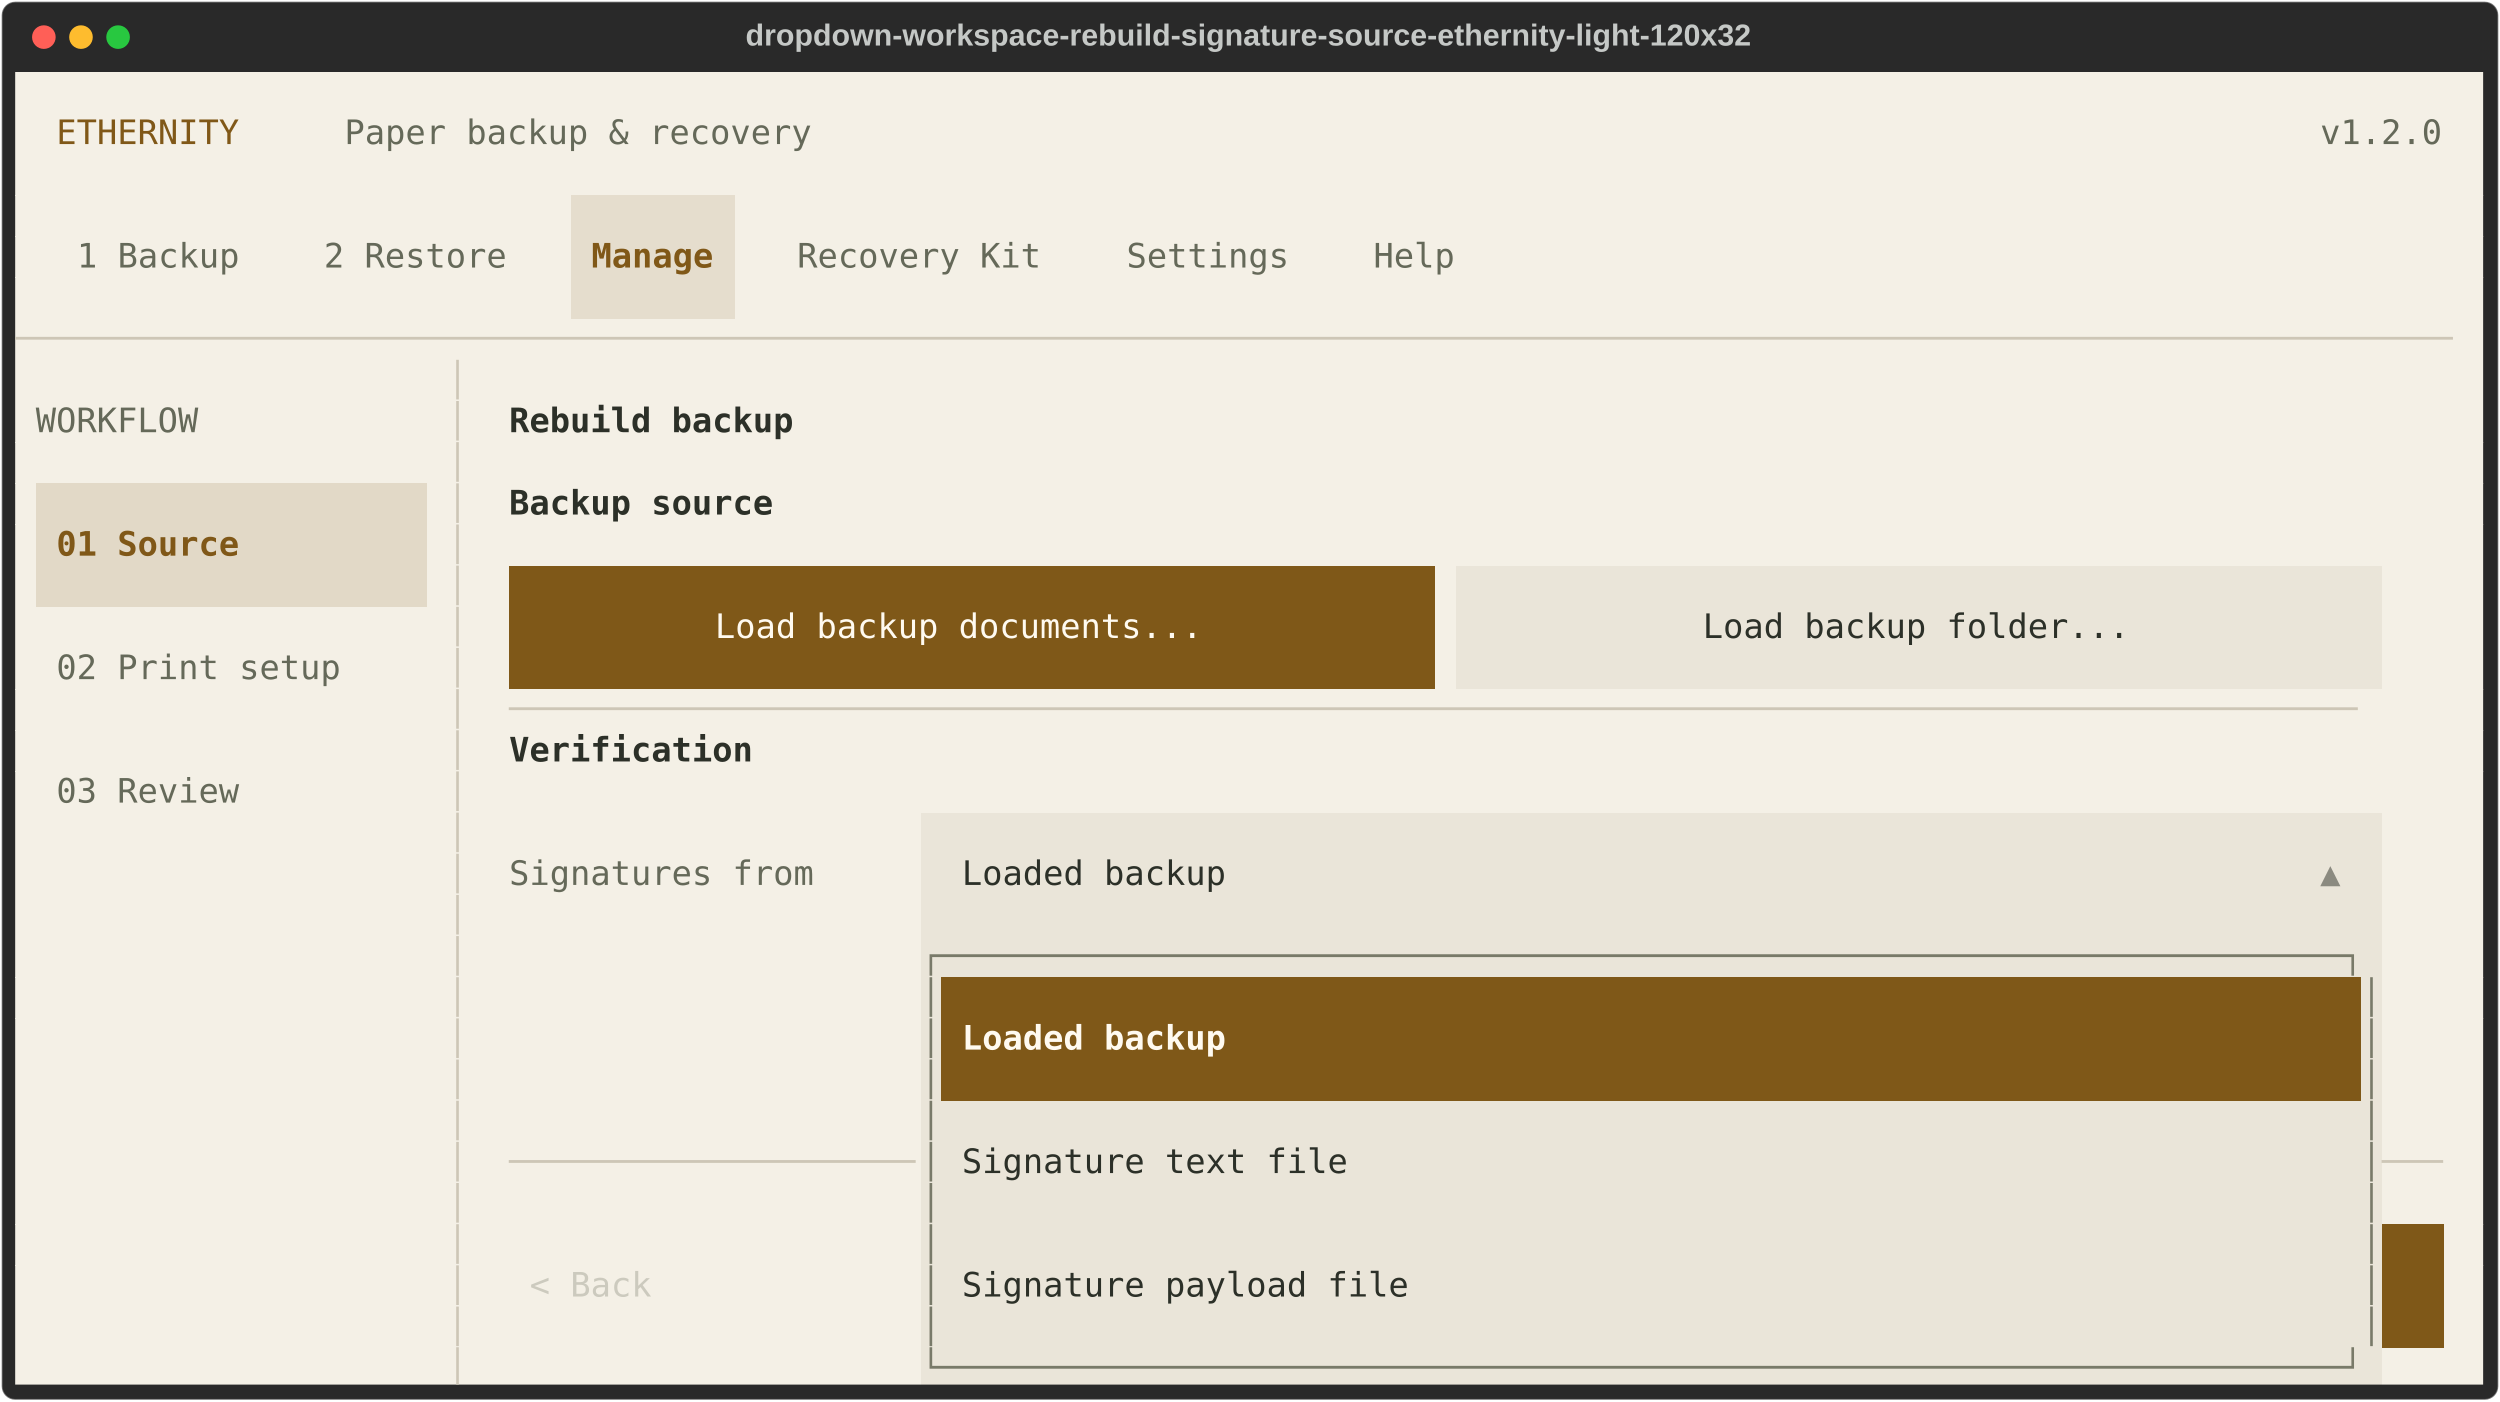
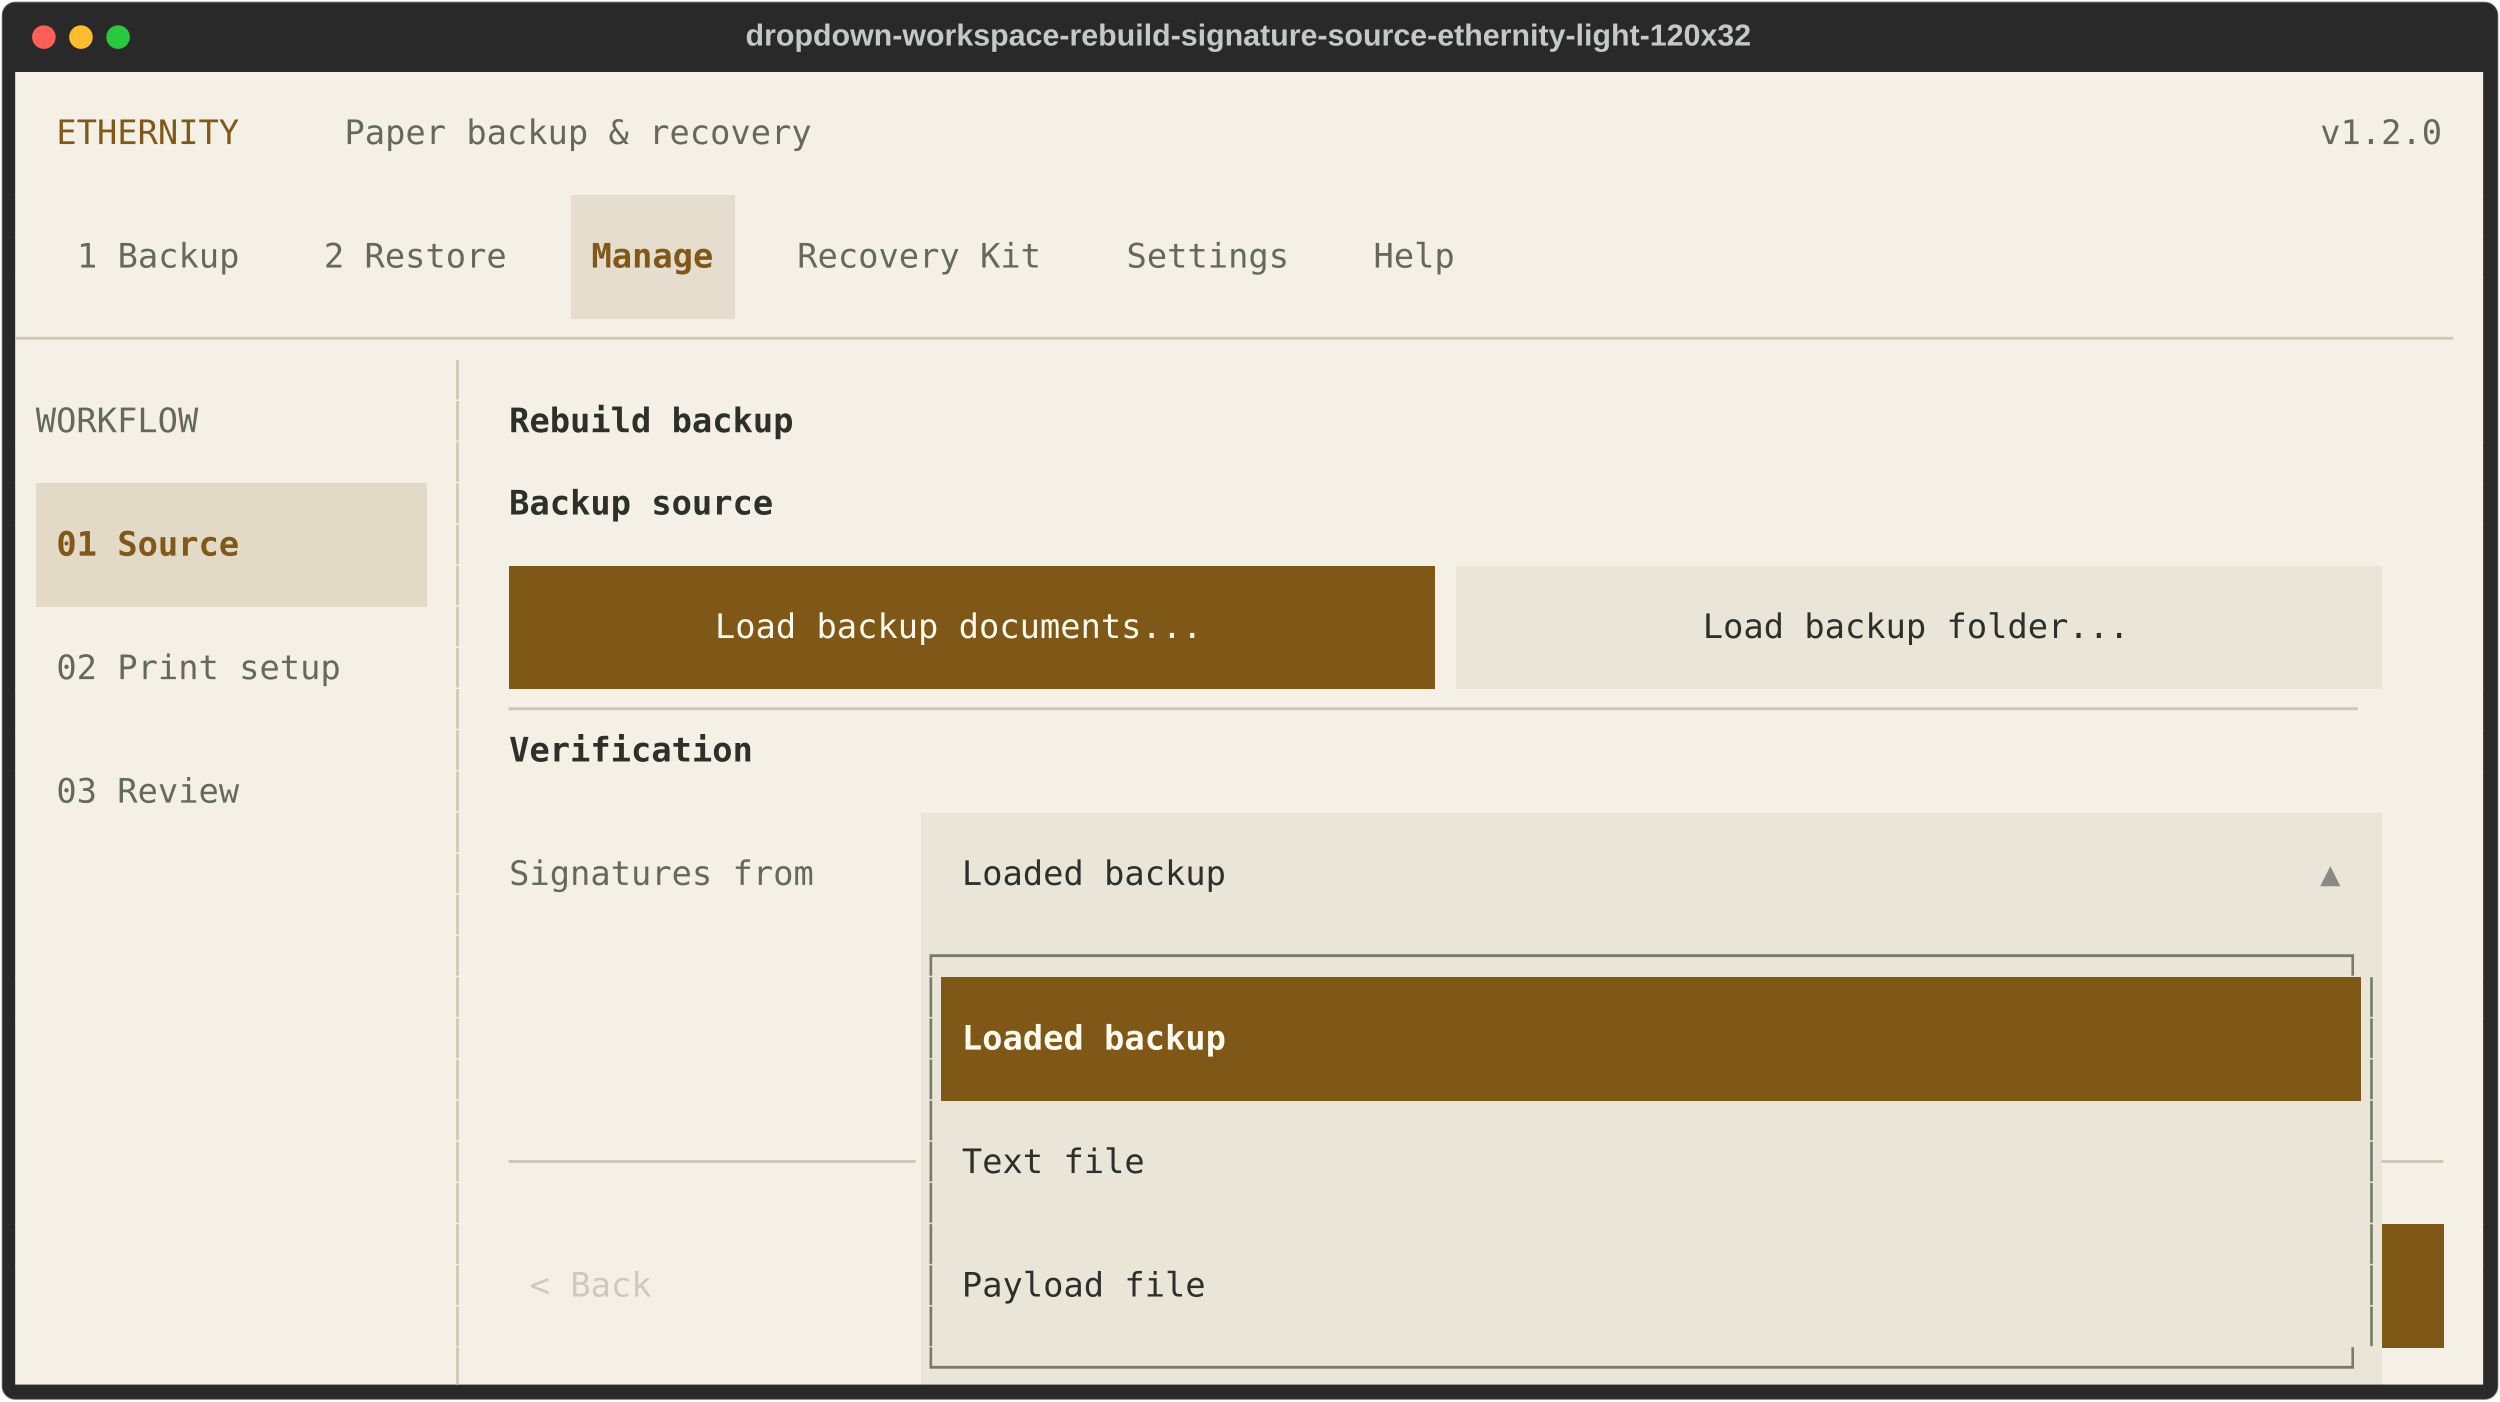
<svg xmlns="http://www.w3.org/2000/svg" class="rich-terminal" viewBox="0 0 1482 830.8">
  <style>

    @font-face {
        font-family: "Fira Code";
        src: local("FiraCode-Regular"),
                url("https://cdnjs.cloudflare.com/ajax/libs/firacode/6.2.0/woff2/FiraCode-Regular.woff2") format("woff2"),
                url("https://cdnjs.cloudflare.com/ajax/libs/firacode/6.2.0/woff/FiraCode-Regular.woff") format("woff");
        font-style: normal;
        font-weight: 400;
    }
    @font-face {
        font-family: "Fira Code";
        src: local("FiraCode-Bold"),
                url("https://cdnjs.cloudflare.com/ajax/libs/firacode/6.2.0/woff2/FiraCode-Bold.woff2") format("woff2"),
                url("https://cdnjs.cloudflare.com/ajax/libs/firacode/6.2.0/woff/FiraCode-Bold.woff") format("woff");
        font-style: bold;
        font-weight: 700;
    }

    .terminal-matrix {
        font-family: Fira Code, monospace;
        font-size: 20px;
        line-height: 24.4px;
        font-variant-east-asian: full-width;
    }

    .terminal-title {
        font-size: 18px;
        font-weight: bold;
        font-family: arial;
    }

    .terminal-r1 { fill: #c5c8c6 }
.terminal-r2 { fill: #805818 }
.terminal-r3 { fill: #656959 }
.terminal-r4 { fill: #805818;font-weight: bold }
.terminal-r5 { fill: #cdc6b6 }
.terminal-r6 { fill: #2c3028;font-weight: bold }
.terminal-r7 { fill: #fffaf0 }
.terminal-r8 { fill: #2c3028 }
.terminal-r9 { fill: #8b8a80 }
.terminal-r10 { fill: #797a69 }
.terminal-r11 { fill: #fffaf0;font-weight: bold }
.terminal-r12 { fill: #cccabe }
    </style>
  <defs>
    <clipPath id="terminal-clip-terminal">
      <rect x="0" y="0" width="1463.0" height="779.8" />
    </clipPath>
    <clipPath id="terminal-line-0">
      <rect x="0" y="1.5" width="1464" height="24.65" />
    </clipPath>
    <clipPath id="terminal-line-1">
      <rect x="0" y="25.9" width="1464" height="24.65" />
    </clipPath>
    <clipPath id="terminal-line-2">
      <rect x="0" y="50.3" width="1464" height="24.65" />
    </clipPath>
    <clipPath id="terminal-line-3">
      <rect x="0" y="74.7" width="1464" height="24.65" />
    </clipPath>
    <clipPath id="terminal-line-4">
      <rect x="0" y="99.1" width="1464" height="24.65" />
    </clipPath>
    <clipPath id="terminal-line-5">
      <rect x="0" y="123.5" width="1464" height="24.65" />
    </clipPath>
    <clipPath id="terminal-line-6">
      <rect x="0" y="147.9" width="1464" height="24.65" />
    </clipPath>
    <clipPath id="terminal-line-7">
      <rect x="0" y="172.3" width="1464" height="24.65" />
    </clipPath>
    <clipPath id="terminal-line-8">
      <rect x="0" y="196.7" width="1464" height="24.65" />
    </clipPath>
    <clipPath id="terminal-line-9">
      <rect x="0" y="221.1" width="1464" height="24.65" />
    </clipPath>
    <clipPath id="terminal-line-10">
      <rect x="0" y="245.5" width="1464" height="24.65" />
    </clipPath>
    <clipPath id="terminal-line-11">
      <rect x="0" y="269.9" width="1464" height="24.65" />
    </clipPath>
    <clipPath id="terminal-line-12">
      <rect x="0" y="294.3" width="1464" height="24.65" />
    </clipPath>
    <clipPath id="terminal-line-13">
      <rect x="0" y="318.7" width="1464" height="24.65" />
    </clipPath>
    <clipPath id="terminal-line-14">
      <rect x="0" y="343.1" width="1464" height="24.65" />
    </clipPath>
    <clipPath id="terminal-line-15">
      <rect x="0" y="367.5" width="1464" height="24.65" />
    </clipPath>
    <clipPath id="terminal-line-16">
      <rect x="0" y="391.9" width="1464" height="24.65" />
    </clipPath>
    <clipPath id="terminal-line-17">
      <rect x="0" y="416.3" width="1464" height="24.65" />
    </clipPath>
    <clipPath id="terminal-line-18">
      <rect x="0" y="440.7" width="1464" height="24.65" />
    </clipPath>
    <clipPath id="terminal-line-19">
      <rect x="0" y="465.1" width="1464" height="24.65" />
    </clipPath>
    <clipPath id="terminal-line-20">
      <rect x="0" y="489.5" width="1464" height="24.65" />
    </clipPath>
    <clipPath id="terminal-line-21">
      <rect x="0" y="513.9" width="1464" height="24.65" />
    </clipPath>
    <clipPath id="terminal-line-22">
      <rect x="0" y="538.3" width="1464" height="24.65" />
    </clipPath>
    <clipPath id="terminal-line-23">
      <rect x="0" y="562.7" width="1464" height="24.65" />
    </clipPath>
    <clipPath id="terminal-line-24">
      <rect x="0" y="587.1" width="1464" height="24.65" />
    </clipPath>
    <clipPath id="terminal-line-25">
      <rect x="0" y="611.5" width="1464" height="24.65" />
    </clipPath>
    <clipPath id="terminal-line-26">
      <rect x="0" y="635.9" width="1464" height="24.65" />
    </clipPath>
    <clipPath id="terminal-line-27">
      <rect x="0" y="660.3" width="1464" height="24.65" />
    </clipPath>
    <clipPath id="terminal-line-28">
      <rect x="0" y="684.7" width="1464" height="24.65" />
    </clipPath>
    <clipPath id="terminal-line-29">
      <rect x="0" y="709.1" width="1464" height="24.65" />
    </clipPath>
    <clipPath id="terminal-line-30">
      <rect x="0" y="733.5" width="1464" height="24.65" />
    </clipPath>
  </defs>
  <rect fill="#292929" stroke="rgba(255,255,255,0.35)" stroke-width="1" x="1" y="1" width="1480" height="828.8" rx="8" />
  <text class="terminal-title" fill="#c5c8c6" text-anchor="middle" x="740" y="27">dropdown-workspace-rebuild-signature-source-ethernity-light-120x32</text>
  <g transform="translate(26,22)">
    <circle cx="0" cy="0" r="7" fill="#ff5f57" />
    <circle cx="22" cy="0" r="7" fill="#febc2e" />
    <circle cx="44" cy="0" r="7" fill="#28c840" />
  </g>
  <g transform="translate(9, 41)" clip-path="url(#terminal-clip-terminal)">
    <rect fill="#f4f0e6" x="0" y="1.5" width="1464" height="24.65" shape-rendering="crispEdges" />
    <rect fill="#f4f0e6" x="0" y="25.9" width="24.4" height="24.65" shape-rendering="crispEdges" />
    <rect fill="#f4f0e6" x="24.4" y="25.9" width="109.8" height="24.65" shape-rendering="crispEdges" />
    <rect fill="#f4f0e6" x="134.2" y="25.9" width="61" height="24.65" shape-rendering="crispEdges" />
    <rect fill="#f4f0e6" x="195.2" y="25.9" width="280.6" height="24.65" shape-rendering="crispEdges" />
    <rect fill="#f4f0e6" x="475.8" y="25.9" width="890.6" height="24.65" shape-rendering="crispEdges" />
    <rect fill="#f4f0e6" x="1366.4" y="25.9" width="73.2" height="24.65" shape-rendering="crispEdges" />
    <rect fill="#f4f0e6" x="1439.6" y="25.9" width="24.4" height="24.65" shape-rendering="crispEdges" />
    <rect fill="#f4f0e6" x="0" y="50.3" width="1464" height="24.65" shape-rendering="crispEdges" />
    <rect fill="#f4f0e6" x="0" y="74.7" width="24.4" height="24.65" shape-rendering="crispEdges" />
    <rect fill="#f4f0e6" x="24.4" y="74.7" width="122" height="24.65" shape-rendering="crispEdges" />
    <rect fill="#f4f0e6" x="146.4" y="74.7" width="24.4" height="24.65" shape-rendering="crispEdges" />
    <rect fill="#f4f0e6" x="170.8" y="74.7" width="134.2" height="24.65" shape-rendering="crispEdges" />
    <rect fill="#f4f0e6" x="305" y="74.7" width="24.4" height="24.65" shape-rendering="crispEdges" />
    <rect fill="#e5ddcd" x="329.4" y="74.7" width="97.6" height="24.65" shape-rendering="crispEdges" />
    <rect fill="#f4f0e6" x="427" y="74.7" width="24.4" height="24.65" shape-rendering="crispEdges" />
    <rect fill="#f4f0e6" x="451.4" y="74.7" width="170.8" height="24.65" shape-rendering="crispEdges" />
    <rect fill="#f4f0e6" x="622.2" y="74.7" width="24.4" height="24.65" shape-rendering="crispEdges" />
    <rect fill="#f4f0e6" x="646.6" y="74.7" width="122" height="24.65" shape-rendering="crispEdges" />
    <rect fill="#f4f0e6" x="768.6" y="74.7" width="24.4" height="24.65" shape-rendering="crispEdges" />
    <rect fill="#f4f0e6" x="793" y="74.7" width="73.2" height="24.65" shape-rendering="crispEdges" />
    <rect fill="#f4f0e6" x="866.2" y="74.7" width="597.8" height="24.65" shape-rendering="crispEdges" />
    <rect fill="#f4f0e6" x="0" y="99.1" width="36.6" height="24.65" shape-rendering="crispEdges" />
    <rect fill="#f4f0e6" x="36.6" y="99.1" width="97.6" height="24.65" shape-rendering="crispEdges" />
    <rect fill="#f4f0e6" x="134.2" y="99.1" width="48.8" height="24.65" shape-rendering="crispEdges" />
    <rect fill="#f4f0e6" x="183" y="99.1" width="109.8" height="24.65" shape-rendering="crispEdges" />
    <rect fill="#f4f0e6" x="292.8" y="99.1" width="36.6" height="24.65" shape-rendering="crispEdges" />
    <rect fill="#e5ddcd" x="329.4" y="99.1" width="12.2" height="24.65" shape-rendering="crispEdges" />
    <rect fill="#e5ddcd" x="341.6" y="99.1" width="73.2" height="24.65" shape-rendering="crispEdges" />
    <rect fill="#e5ddcd" x="414.8" y="99.1" width="12.2" height="24.65" shape-rendering="crispEdges" />
    <rect fill="#f4f0e6" x="427" y="99.1" width="36.6" height="24.65" shape-rendering="crispEdges" />
    <rect fill="#f4f0e6" x="463.6" y="99.1" width="146.4" height="24.65" shape-rendering="crispEdges" />
    <rect fill="#f4f0e6" x="610" y="99.1" width="48.8" height="24.65" shape-rendering="crispEdges" />
    <rect fill="#f4f0e6" x="658.8" y="99.1" width="97.6" height="24.65" shape-rendering="crispEdges" />
    <rect fill="#f4f0e6" x="756.4" y="99.1" width="48.8" height="24.65" shape-rendering="crispEdges" />
    <rect fill="#f4f0e6" x="805.2" y="99.1" width="48.8" height="24.65" shape-rendering="crispEdges" />
    <rect fill="#f4f0e6" x="854" y="99.1" width="610" height="24.65" shape-rendering="crispEdges" />
    <rect fill="#f4f0e6" x="0" y="123.5" width="24.4" height="24.65" shape-rendering="crispEdges" />
    <rect fill="#f4f0e6" x="24.4" y="123.5" width="122" height="24.65" shape-rendering="crispEdges" />
    <rect fill="#f4f0e6" x="146.4" y="123.5" width="24.4" height="24.65" shape-rendering="crispEdges" />
    <rect fill="#f4f0e6" x="170.8" y="123.5" width="134.2" height="24.65" shape-rendering="crispEdges" />
    <rect fill="#f4f0e6" x="305" y="123.5" width="24.4" height="24.65" shape-rendering="crispEdges" />
    <rect fill="#e5ddcd" x="329.4" y="123.5" width="97.6" height="24.65" shape-rendering="crispEdges" />
    <rect fill="#f4f0e6" x="427" y="123.5" width="24.4" height="24.65" shape-rendering="crispEdges" />
    <rect fill="#f4f0e6" x="451.4" y="123.5" width="170.8" height="24.65" shape-rendering="crispEdges" />
    <rect fill="#f4f0e6" x="622.2" y="123.5" width="24.4" height="24.65" shape-rendering="crispEdges" />
    <rect fill="#f4f0e6" x="646.6" y="123.5" width="122" height="24.65" shape-rendering="crispEdges" />
    <rect fill="#f4f0e6" x="768.6" y="123.5" width="24.4" height="24.65" shape-rendering="crispEdges" />
    <rect fill="#f4f0e6" x="793" y="123.5" width="73.2" height="24.65" shape-rendering="crispEdges" />
    <rect fill="#f4f0e6" x="866.2" y="123.5" width="597.8" height="24.65" shape-rendering="crispEdges" />
    <rect fill="#f4f0e6" x="0" y="147.9" width="1464" height="24.65" shape-rendering="crispEdges" />
    <rect fill="#f4f0e6" x="0" y="172.3" width="256.2" height="24.65" shape-rendering="crispEdges" />
    <rect fill="#f4f0e6" x="256.2" y="172.3" width="12.2" height="24.65" shape-rendering="crispEdges" />
    <rect fill="#f4f0e6" x="268.4" y="172.3" width="1195.6" height="24.65" shape-rendering="crispEdges" />
    <rect fill="#f4f0e6" x="0" y="196.7" width="12.2" height="24.65" shape-rendering="crispEdges" />
    <rect fill="#f4f0e6" x="12.2" y="196.7" width="97.6" height="24.65" shape-rendering="crispEdges" />
    <rect fill="#f4f0e6" x="109.8" y="196.7" width="146.4" height="24.65" shape-rendering="crispEdges" />
    <rect fill="#f4f0e6" x="256.2" y="196.7" width="12.2" height="24.65" shape-rendering="crispEdges" />
    <rect fill="#f4f0e6" x="268.4" y="196.7" width="24.4" height="24.65" shape-rendering="crispEdges" />
    <rect fill="#f4f0e6" x="292.8" y="196.7" width="170.8" height="24.65" shape-rendering="crispEdges" />
    <rect fill="#f4f0e6" x="463.6" y="196.7" width="1000.4" height="24.65" shape-rendering="crispEdges" />
    <rect fill="#f4f0e6" x="0" y="221.1" width="256.2" height="24.65" shape-rendering="crispEdges" />
    <rect fill="#f4f0e6" x="256.2" y="221.1" width="12.2" height="24.65" shape-rendering="crispEdges" />
    <rect fill="#f4f0e6" x="268.4" y="221.1" width="1195.6" height="24.65" shape-rendering="crispEdges" />
    <rect fill="#f4f0e6" x="0" y="245.5" width="12.2" height="24.65" shape-rendering="crispEdges" />
    <rect fill="#e2d9c7" x="12.2" y="245.5" width="12.2" height="24.65" shape-rendering="crispEdges" />
    <rect fill="#e2d9c7" x="24.4" y="245.5" width="207.4" height="24.65" shape-rendering="crispEdges" />
    <rect fill="#e2d9c7" x="231.8" y="245.5" width="12.2" height="24.65" shape-rendering="crispEdges" />
    <rect fill="#f4f0e6" x="244" y="245.5" width="12.2" height="24.65" shape-rendering="crispEdges" />
    <rect fill="#f4f0e6" x="256.2" y="245.5" width="12.2" height="24.65" shape-rendering="crispEdges" />
    <rect fill="#f4f0e6" x="268.4" y="245.5" width="24.4" height="24.65" shape-rendering="crispEdges" />
    <rect fill="#f4f0e6" x="292.8" y="245.5" width="158.6" height="24.65" shape-rendering="crispEdges" />
    <rect fill="#f4f0e6" x="451.4" y="245.5" width="1012.6" height="24.65" shape-rendering="crispEdges" />
    <rect fill="#f4f0e6" x="0" y="269.9" width="12.2" height="24.65" shape-rendering="crispEdges" />
    <rect fill="#e2d9c7" x="12.2" y="269.9" width="12.2" height="24.65" shape-rendering="crispEdges" />
    <rect fill="#e2d9c7" x="24.4" y="269.9" width="109.8" height="24.65" shape-rendering="crispEdges" />
    <rect fill="#e2d9c7" x="134.2" y="269.9" width="97.6" height="24.65" shape-rendering="crispEdges" />
    <rect fill="#e2d9c7" x="231.8" y="269.9" width="12.2" height="24.65" shape-rendering="crispEdges" />
    <rect fill="#f4f0e6" x="244" y="269.9" width="12.2" height="24.65" shape-rendering="crispEdges" />
    <rect fill="#f4f0e6" x="256.2" y="269.9" width="12.2" height="24.65" shape-rendering="crispEdges" />
    <rect fill="#f4f0e6" x="268.4" y="269.9" width="1195.6" height="24.65" shape-rendering="crispEdges" />
    <rect fill="#f4f0e6" x="0" y="294.3" width="12.2" height="24.65" shape-rendering="crispEdges" />
    <rect fill="#e2d9c7" x="12.2" y="294.3" width="12.2" height="24.65" shape-rendering="crispEdges" />
    <rect fill="#e2d9c7" x="24.4" y="294.3" width="207.4" height="24.65" shape-rendering="crispEdges" />
    <rect fill="#e2d9c7" x="231.8" y="294.3" width="12.2" height="24.65" shape-rendering="crispEdges" />
    <rect fill="#f4f0e6" x="244" y="294.3" width="12.2" height="24.65" shape-rendering="crispEdges" />
    <rect fill="#f4f0e6" x="256.2" y="294.3" width="12.2" height="24.65" shape-rendering="crispEdges" />
    <rect fill="#f4f0e6" x="268.4" y="294.3" width="24.4" height="24.65" shape-rendering="crispEdges" />
    <rect fill="#7f5818" x="292.8" y="294.3" width="12.2" height="24.65" shape-rendering="crispEdges" />
    <rect fill="#7f5818" x="305" y="294.3" width="524.6" height="24.65" shape-rendering="crispEdges" />
    <rect fill="#7f5818" x="829.6" y="294.3" width="12.2" height="24.65" shape-rendering="crispEdges" />
    <rect fill="#f4f0e6" x="841.8" y="294.3" width="12.2" height="24.65" shape-rendering="crispEdges" />
    <rect fill="#eae5d9" x="854" y="294.3" width="12.2" height="24.65" shape-rendering="crispEdges" />
    <rect fill="#eae5d9" x="866.2" y="294.3" width="524.6" height="24.65" shape-rendering="crispEdges" />
    <rect fill="#eae5d9" x="1390.8" y="294.3" width="12.2" height="24.65" shape-rendering="crispEdges" />
    <rect fill="#f4f0e6" x="1403" y="294.3" width="61" height="24.65" shape-rendering="crispEdges" />
    <rect fill="#f4f0e6" x="0" y="318.7" width="24.4" height="24.65" shape-rendering="crispEdges" />
    <rect fill="#f4f0e6" x="24.4" y="318.7" width="207.4" height="24.65" shape-rendering="crispEdges" />
    <rect fill="#f4f0e6" x="231.8" y="318.7" width="24.4" height="24.65" shape-rendering="crispEdges" />
    <rect fill="#f4f0e6" x="256.2" y="318.7" width="12.2" height="24.65" shape-rendering="crispEdges" />
    <rect fill="#f4f0e6" x="268.4" y="318.7" width="24.4" height="24.65" shape-rendering="crispEdges" />
    <rect fill="#7f5818" x="292.8" y="318.7" width="122" height="24.65" shape-rendering="crispEdges" />
    <rect fill="#7f5818" x="414.8" y="318.7" width="292.8" height="24.65" shape-rendering="crispEdges" />
    <rect fill="#7f5818" x="707.6" y="318.7" width="134.2" height="24.65" shape-rendering="crispEdges" />
    <rect fill="#f4f0e6" x="841.8" y="318.7" width="12.2" height="24.65" shape-rendering="crispEdges" />
    <rect fill="#eae5d9" x="854" y="318.7" width="146.4" height="24.65" shape-rendering="crispEdges" />
    <rect fill="#eae5d9" x="1000.4" y="318.7" width="256.2" height="24.65" shape-rendering="crispEdges" />
    <rect fill="#eae5d9" x="1256.6" y="318.7" width="146.4" height="24.65" shape-rendering="crispEdges" />
    <rect fill="#f4f0e6" x="1403" y="318.7" width="61" height="24.65" shape-rendering="crispEdges" />
    <rect fill="#f4f0e6" x="0" y="343.1" width="24.4" height="24.65" shape-rendering="crispEdges" />
    <rect fill="#f4f0e6" x="24.4" y="343.1" width="170.8" height="24.65" shape-rendering="crispEdges" />
    <rect fill="#f4f0e6" x="195.2" y="343.1" width="36.6" height="24.65" shape-rendering="crispEdges" />
    <rect fill="#f4f0e6" x="231.8" y="343.1" width="24.4" height="24.65" shape-rendering="crispEdges" />
    <rect fill="#f4f0e6" x="256.2" y="343.1" width="12.2" height="24.65" shape-rendering="crispEdges" />
    <rect fill="#f4f0e6" x="268.4" y="343.1" width="24.4" height="24.65" shape-rendering="crispEdges" />
    <rect fill="#7f5818" x="292.8" y="343.1" width="12.2" height="24.65" shape-rendering="crispEdges" />
    <rect fill="#7f5818" x="305" y="343.1" width="524.6" height="24.65" shape-rendering="crispEdges" />
    <rect fill="#7f5818" x="829.6" y="343.1" width="12.2" height="24.65" shape-rendering="crispEdges" />
    <rect fill="#f4f0e6" x="841.8" y="343.1" width="12.2" height="24.65" shape-rendering="crispEdges" />
    <rect fill="#eae5d9" x="854" y="343.1" width="12.2" height="24.65" shape-rendering="crispEdges" />
    <rect fill="#eae5d9" x="866.2" y="343.1" width="524.6" height="24.65" shape-rendering="crispEdges" />
    <rect fill="#eae5d9" x="1390.8" y="343.1" width="12.2" height="24.65" shape-rendering="crispEdges" />
    <rect fill="#f4f0e6" x="1403" y="343.1" width="61" height="24.65" shape-rendering="crispEdges" />
    <rect fill="#f4f0e6" x="0" y="367.5" width="24.4" height="24.65" shape-rendering="crispEdges" />
    <rect fill="#f4f0e6" x="24.4" y="367.5" width="207.4" height="24.65" shape-rendering="crispEdges" />
    <rect fill="#f4f0e6" x="231.8" y="367.5" width="24.4" height="24.65" shape-rendering="crispEdges" />
    <rect fill="#f4f0e6" x="256.2" y="367.5" width="12.2" height="24.65" shape-rendering="crispEdges" />
    <rect fill="#f4f0e6" x="268.4" y="367.5" width="24.4" height="24.65" shape-rendering="crispEdges" />
    <rect fill="#f4f0e6" x="292.8" y="367.5" width="1110.2" height="24.65" shape-rendering="crispEdges" />
    <rect fill="#f4f0e6" x="1403" y="367.5" width="61" height="24.65" shape-rendering="crispEdges" />
    <rect fill="#f4f0e6" x="0" y="391.9" width="24.4" height="24.65" shape-rendering="crispEdges" />
    <rect fill="#f4f0e6" x="24.4" y="391.9" width="207.4" height="24.65" shape-rendering="crispEdges" />
    <rect fill="#f4f0e6" x="231.8" y="391.9" width="24.4" height="24.65" shape-rendering="crispEdges" />
    <rect fill="#f4f0e6" x="256.2" y="391.9" width="12.2" height="24.65" shape-rendering="crispEdges" />
    <rect fill="#f4f0e6" x="268.4" y="391.9" width="24.4" height="24.65" shape-rendering="crispEdges" />
    <rect fill="#f4f0e6" x="292.8" y="391.9" width="146.4" height="24.65" shape-rendering="crispEdges" />
    <rect fill="#f4f0e6" x="439.2" y="391.9" width="1024.8" height="24.65" shape-rendering="crispEdges" />
    <rect fill="#f4f0e6" x="0" y="416.3" width="24.4" height="24.65" shape-rendering="crispEdges" />
    <rect fill="#f4f0e6" x="24.4" y="416.3" width="109.8" height="24.65" shape-rendering="crispEdges" />
    <rect fill="#f4f0e6" x="134.2" y="416.3" width="97.6" height="24.65" shape-rendering="crispEdges" />
    <rect fill="#f4f0e6" x="231.8" y="416.3" width="24.4" height="24.65" shape-rendering="crispEdges" />
    <rect fill="#f4f0e6" x="256.2" y="416.3" width="12.2" height="24.65" shape-rendering="crispEdges" />
    <rect fill="#f4f0e6" x="268.4" y="416.3" width="1195.6" height="24.65" shape-rendering="crispEdges" />
    <rect fill="#f4f0e6" x="0" y="440.7" width="24.4" height="24.65" shape-rendering="crispEdges" />
    <rect fill="#f4f0e6" x="24.4" y="440.7" width="207.4" height="24.65" shape-rendering="crispEdges" />
    <rect fill="#f4f0e6" x="231.8" y="440.7" width="24.4" height="24.65" shape-rendering="crispEdges" />
    <rect fill="#f4f0e6" x="256.2" y="440.7" width="12.2" height="24.65" shape-rendering="crispEdges" />
    <rect fill="#f4f0e6" x="268.4" y="440.7" width="24.4" height="24.65" shape-rendering="crispEdges" />
    <rect fill="#f4f0e6" x="292.8" y="440.7" width="219.6" height="24.65" shape-rendering="crispEdges" />
    <rect fill="#f4f0e6" x="512.4" y="440.7" width="24.4" height="24.65" shape-rendering="crispEdges" />
    <rect fill="#eae5d9" x="536.8" y="440.7" width="866.2" height="24.65" shape-rendering="crispEdges" />
    <rect fill="#f4f0e6" x="1403" y="440.7" width="61" height="24.65" shape-rendering="crispEdges" />
    <rect fill="#f4f0e6" x="0" y="465.1" width="256.2" height="24.65" shape-rendering="crispEdges" />
    <rect fill="#f4f0e6" x="256.2" y="465.1" width="12.2" height="24.65" shape-rendering="crispEdges" />
    <rect fill="#f4f0e6" x="268.4" y="465.1" width="24.4" height="24.65" shape-rendering="crispEdges" />
    <rect fill="#f4f0e6" x="292.8" y="465.1" width="183" height="24.65" shape-rendering="crispEdges" />
    <rect fill="#f4f0e6" x="475.8" y="465.1" width="36.6" height="24.65" shape-rendering="crispEdges" />
    <rect fill="#f4f0e6" x="512.4" y="465.1" width="24.4" height="24.65" shape-rendering="crispEdges" />
    <rect fill="#eae5d9" x="536.8" y="465.1" width="24.4" height="24.65" shape-rendering="crispEdges" />
    <rect fill="#eae5d9" x="561.2" y="465.1" width="158.6" height="24.65" shape-rendering="crispEdges" />
    <rect fill="#eae5d9" x="719.8" y="465.1" width="646.6" height="24.65" shape-rendering="crispEdges" />
    <rect fill="#eae5d9" x="1366.4" y="465.1" width="12.2" height="24.65" shape-rendering="crispEdges" />
    <rect fill="#eae5d9" x="1378.6" y="465.1" width="24.4" height="24.65" shape-rendering="crispEdges" />
    <rect fill="#f4f0e6" x="1403" y="465.1" width="61" height="24.65" shape-rendering="crispEdges" />
    <rect fill="#f4f0e6" x="0" y="489.5" width="256.2" height="24.65" shape-rendering="crispEdges" />
    <rect fill="#f4f0e6" x="256.2" y="489.5" width="12.2" height="24.65" shape-rendering="crispEdges" />
    <rect fill="#f4f0e6" x="268.4" y="489.5" width="24.4" height="24.65" shape-rendering="crispEdges" />
    <rect fill="#f4f0e6" x="292.8" y="489.5" width="219.6" height="24.65" shape-rendering="crispEdges" />
    <rect fill="#f4f0e6" x="512.4" y="489.5" width="24.4" height="24.65" shape-rendering="crispEdges" />
    <rect fill="#eae5d9" x="536.8" y="489.5" width="866.2" height="24.65" shape-rendering="crispEdges" />
    <rect fill="#f4f0e6" x="1403" y="489.5" width="61" height="24.65" shape-rendering="crispEdges" />
    <rect fill="#f4f0e6" x="0" y="513.9" width="256.2" height="24.65" shape-rendering="crispEdges" />
    <rect fill="#f4f0e6" x="256.2" y="513.9" width="12.2" height="24.65" shape-rendering="crispEdges" />
    <rect fill="#f4f0e6" x="268.4" y="513.9" width="268.4" height="24.65" shape-rendering="crispEdges" />
    <rect fill="#eae5d9" x="536.8" y="513.9" width="866.2" height="24.65" shape-rendering="crispEdges" />
    <rect fill="#f4f0e6" x="1403" y="513.9" width="61" height="24.65" shape-rendering="crispEdges" />
    <rect fill="#f4f0e6" x="0" y="538.3" width="256.2" height="24.65" shape-rendering="crispEdges" />
    <rect fill="#f4f0e6" x="256.2" y="538.3" width="12.2" height="24.65" shape-rendering="crispEdges" />
    <rect fill="#f4f0e6" x="268.4" y="538.3" width="268.4" height="24.65" shape-rendering="crispEdges" />
    <rect fill="#eae5d9" x="536.8" y="538.3" width="12.2" height="24.65" shape-rendering="crispEdges" />
    <rect fill="#7f5818" x="549" y="538.3" width="841.8" height="24.65" shape-rendering="crispEdges" />
    <rect fill="#eae5d9" x="1390.8" y="538.3" width="12.2" height="24.65" shape-rendering="crispEdges" />
    <rect fill="#f4f0e6" x="1403" y="538.3" width="61" height="24.65" shape-rendering="crispEdges" />
    <rect fill="#f4f0e6" x="0" y="562.7" width="256.2" height="24.65" shape-rendering="crispEdges" />
    <rect fill="#f4f0e6" x="256.2" y="562.7" width="12.2" height="24.65" shape-rendering="crispEdges" />
    <rect fill="#f4f0e6" x="268.4" y="562.7" width="268.4" height="24.65" shape-rendering="crispEdges" />
    <rect fill="#eae5d9" x="536.8" y="562.7" width="12.2" height="24.65" shape-rendering="crispEdges" />
    <rect fill="#7f5818" x="549" y="562.7" width="12.2" height="24.65" shape-rendering="crispEdges" />
    <rect fill="#7f5818" x="561.2" y="562.7" width="158.6" height="24.65" shape-rendering="crispEdges" />
    <rect fill="#7f5818" x="719.8" y="562.7" width="671" height="24.65" shape-rendering="crispEdges" />
    <rect fill="#eae5d9" x="1390.8" y="562.7" width="12.2" height="24.65" shape-rendering="crispEdges" />
    <rect fill="#f4f0e6" x="1403" y="562.7" width="61" height="24.65" shape-rendering="crispEdges" />
    <rect fill="#f4f0e6" x="0" y="587.1" width="256.2" height="24.65" shape-rendering="crispEdges" />
    <rect fill="#f4f0e6" x="256.2" y="587.1" width="12.2" height="24.65" shape-rendering="crispEdges" />
    <rect fill="#f4f0e6" x="268.4" y="587.1" width="268.4" height="24.65" shape-rendering="crispEdges" />
    <rect fill="#eae5d9" x="536.8" y="587.1" width="12.2" height="24.65" shape-rendering="crispEdges" />
    <rect fill="#7f5818" x="549" y="587.1" width="841.8" height="24.65" shape-rendering="crispEdges" />
    <rect fill="#eae5d9" x="1390.8" y="587.1" width="12.2" height="24.65" shape-rendering="crispEdges" />
    <rect fill="#f4f0e6" x="1403" y="587.1" width="61" height="24.65" shape-rendering="crispEdges" />
    <rect fill="#f4f0e6" x="0" y="611.5" width="256.2" height="24.65" shape-rendering="crispEdges" />
    <rect fill="#f4f0e6" x="256.2" y="611.5" width="12.2" height="24.65" shape-rendering="crispEdges" />
    <rect fill="#f4f0e6" x="268.4" y="611.5" width="268.4" height="24.65" shape-rendering="crispEdges" />
    <rect fill="#eae5d9" x="536.8" y="611.5" width="12.2" height="24.65" shape-rendering="crispEdges" />
    <rect fill="#eae5d9" x="549" y="611.5" width="841.8" height="24.65" shape-rendering="crispEdges" />
    <rect fill="#eae5d9" x="1390.8" y="611.5" width="12.2" height="24.65" shape-rendering="crispEdges" />
    <rect fill="#f4f0e6" x="1403" y="611.5" width="61" height="24.65" shape-rendering="crispEdges" />
    <rect fill="#f4f0e6" x="0" y="635.9" width="256.2" height="24.65" shape-rendering="crispEdges" />
    <rect fill="#f4f0e6" x="256.2" y="635.9" width="12.2" height="24.65" shape-rendering="crispEdges" />
    <rect fill="#f4f0e6" x="268.4" y="635.9" width="24.4" height="24.65" shape-rendering="crispEdges" />
    <rect fill="#f4f0e6" x="292.8" y="635.9" width="244" height="24.65" shape-rendering="crispEdges" />
    <rect fill="#eae5d9" x="536.8" y="635.9" width="12.2" height="24.65" shape-rendering="crispEdges" />
    <rect fill="#eae5d9" x="549" y="635.9" width="12.2" height="24.65" shape-rendering="crispEdges" />
-     <rect fill="#eae5d9" x="561.2" y="635.9" width="231.8" height="24.65" shape-rendering="crispEdges" />
-     <rect fill="#eae5d9" x="793" y="635.9" width="597.8" height="24.65" shape-rendering="crispEdges" />
+     <rect fill="#eae5d9" x="561.2" y="635.9" width="109.8" height="24.65" shape-rendering="crispEdges" />
+     <rect fill="#eae5d9" x="671" y="635.9" width="719.8" height="24.65" shape-rendering="crispEdges" />
    <rect fill="#eae5d9" x="1390.8" y="635.9" width="12.2" height="24.65" shape-rendering="crispEdges" />
    <rect fill="#f4f0e6" x="1403" y="635.9" width="36.6" height="24.65" shape-rendering="crispEdges" />
    <rect fill="#f4f0e6" x="1439.6" y="635.9" width="24.4" height="24.65" shape-rendering="crispEdges" />
    <rect fill="#f4f0e6" x="0" y="660.3" width="256.2" height="24.65" shape-rendering="crispEdges" />
    <rect fill="#f4f0e6" x="256.2" y="660.3" width="12.2" height="24.65" shape-rendering="crispEdges" />
    <rect fill="#f4f0e6" x="268.4" y="660.3" width="268.4" height="24.65" shape-rendering="crispEdges" />
    <rect fill="#eae5d9" x="536.8" y="660.3" width="12.2" height="24.65" shape-rendering="crispEdges" />
    <rect fill="#eae5d9" x="549" y="660.3" width="841.8" height="24.65" shape-rendering="crispEdges" />
    <rect fill="#eae5d9" x="1390.8" y="660.3" width="12.2" height="24.65" shape-rendering="crispEdges" />
    <rect fill="#f4f0e6" x="1403" y="660.3" width="61" height="24.65" shape-rendering="crispEdges" />
    <rect fill="#f4f0e6" x="0" y="684.7" width="256.2" height="24.65" shape-rendering="crispEdges" />
    <rect fill="#f4f0e6" x="256.2" y="684.7" width="12.2" height="24.65" shape-rendering="crispEdges" />
    <rect fill="#f4f0e6" x="268.4" y="684.7" width="24.4" height="24.65" shape-rendering="crispEdges" />
    <rect fill="#f4f0e6" x="292.8" y="684.7" width="97.6" height="24.65" shape-rendering="crispEdges" />
    <rect fill="#f4f0e6" x="390.4" y="684.7" width="146.4" height="24.65" shape-rendering="crispEdges" />
    <rect fill="#eae5d9" x="536.8" y="684.7" width="12.2" height="24.65" shape-rendering="crispEdges" />
    <rect fill="#eae5d9" x="549" y="684.7" width="841.8" height="24.65" shape-rendering="crispEdges" />
    <rect fill="#eae5d9" x="1390.8" y="684.7" width="12.2" height="24.65" shape-rendering="crispEdges" />
    <rect fill="#7f5818" x="1403" y="684.7" width="36.6" height="24.65" shape-rendering="crispEdges" />
    <rect fill="#f4f0e6" x="1439.6" y="684.7" width="24.4" height="24.65" shape-rendering="crispEdges" />
    <rect fill="#f4f0e6" x="0" y="709.1" width="256.2" height="24.65" shape-rendering="crispEdges" />
    <rect fill="#f4f0e6" x="256.2" y="709.1" width="12.2" height="24.65" shape-rendering="crispEdges" />
    <rect fill="#f4f0e6" x="268.4" y="709.1" width="36.6" height="24.65" shape-rendering="crispEdges" />
    <rect fill="#f4f0e6" x="305" y="709.1" width="73.2" height="24.65" shape-rendering="crispEdges" />
    <rect fill="#f4f0e6" x="378.2" y="709.1" width="158.6" height="24.65" shape-rendering="crispEdges" />
    <rect fill="#eae5d9" x="536.8" y="709.1" width="12.2" height="24.65" shape-rendering="crispEdges" />
    <rect fill="#eae5d9" x="549" y="709.1" width="12.2" height="24.65" shape-rendering="crispEdges" />
-     <rect fill="#eae5d9" x="561.2" y="709.1" width="268.4" height="24.65" shape-rendering="crispEdges" />
-     <rect fill="#eae5d9" x="829.6" y="709.1" width="561.2" height="24.65" shape-rendering="crispEdges" />
+     <rect fill="#eae5d9" x="561.2" y="709.1" width="146.4" height="24.65" shape-rendering="crispEdges" />
+     <rect fill="#eae5d9" x="707.6" y="709.1" width="683.2" height="24.65" shape-rendering="crispEdges" />
    <rect fill="#eae5d9" x="1390.8" y="709.1" width="12.2" height="24.65" shape-rendering="crispEdges" />
    <rect fill="#7f5818" x="1403" y="709.1" width="36.6" height="24.65" shape-rendering="crispEdges" />
    <rect fill="#f4f0e6" x="1439.6" y="709.1" width="24.4" height="24.65" shape-rendering="crispEdges" />
    <rect fill="#f4f0e6" x="0" y="733.5" width="256.2" height="24.65" shape-rendering="crispEdges" />
    <rect fill="#f4f0e6" x="256.2" y="733.5" width="12.2" height="24.65" shape-rendering="crispEdges" />
    <rect fill="#f4f0e6" x="268.4" y="733.5" width="24.4" height="24.65" shape-rendering="crispEdges" />
    <rect fill="#f4f0e6" x="292.8" y="733.5" width="97.6" height="24.65" shape-rendering="crispEdges" />
    <rect fill="#f4f0e6" x="390.4" y="733.5" width="146.4" height="24.65" shape-rendering="crispEdges" />
    <rect fill="#eae5d9" x="536.8" y="733.5" width="12.2" height="24.65" shape-rendering="crispEdges" />
    <rect fill="#eae5d9" x="549" y="733.5" width="841.8" height="24.65" shape-rendering="crispEdges" />
    <rect fill="#eae5d9" x="1390.8" y="733.5" width="12.2" height="24.65" shape-rendering="crispEdges" />
    <rect fill="#7f5818" x="1403" y="733.5" width="36.6" height="24.65" shape-rendering="crispEdges" />
    <rect fill="#f4f0e6" x="1439.6" y="733.5" width="24.4" height="24.65" shape-rendering="crispEdges" />
    <rect fill="#f4f0e6" x="0" y="757.9" width="256.2" height="24.65" shape-rendering="crispEdges" />
    <rect fill="#f4f0e6" x="256.2" y="757.9" width="12.2" height="24.65" shape-rendering="crispEdges" />
    <rect fill="#f4f0e6" x="268.4" y="757.9" width="268.4" height="24.65" shape-rendering="crispEdges" />
    <rect fill="#eae5d9" x="536.8" y="757.9" width="866.2" height="24.65" shape-rendering="crispEdges" />
    <rect fill="#f4f0e6" x="1403" y="757.9" width="61" height="24.65" shape-rendering="crispEdges" />
    <g class="terminal-matrix">
      <text class="terminal-r1" x="1464" y="20" textLength="12.2" clip-path="url(#terminal-line-0)">
</text>
      <text class="terminal-r2" x="24.4" y="44.4" textLength="109.8" clip-path="url(#terminal-line-1)">ETHERNITY</text>
      <text class="terminal-r3" x="195.2" y="44.4" textLength="280.6" clip-path="url(#terminal-line-1)">Paper backup &amp; recovery</text>
      <text class="terminal-r3" x="1366.4" y="44.4" textLength="73.2" clip-path="url(#terminal-line-1)">v1.2.0</text>
      <text class="terminal-r1" x="1464" y="44.4" textLength="12.2" clip-path="url(#terminal-line-1)">
</text>
      <text class="terminal-r1" x="1464" y="68.8" textLength="12.2" clip-path="url(#terminal-line-2)">
</text>
      <text class="terminal-r1" x="1464" y="93.2" textLength="12.2" clip-path="url(#terminal-line-3)">
</text>
      <text class="terminal-r3" x="36.6" y="117.6" textLength="97.6" clip-path="url(#terminal-line-4)">1 Backup</text>
      <text class="terminal-r3" x="183" y="117.6" textLength="109.8" clip-path="url(#terminal-line-4)">2 Restore</text>
      <text class="terminal-r4" x="341.6" y="117.6" textLength="73.2" clip-path="url(#terminal-line-4)">Manage</text>
      <text class="terminal-r3" x="463.6" y="117.6" textLength="146.4" clip-path="url(#terminal-line-4)">Recovery Kit</text>
      <text class="terminal-r3" x="658.8" y="117.6" textLength="97.6" clip-path="url(#terminal-line-4)">Settings</text>
      <text class="terminal-r3" x="805.2" y="117.6" textLength="48.8" clip-path="url(#terminal-line-4)">Help</text>
      <text class="terminal-r1" x="1464" y="117.6" textLength="12.2" clip-path="url(#terminal-line-4)">
</text>
      <text class="terminal-r1" x="1464" y="142" textLength="12.2" clip-path="url(#terminal-line-5)">
</text>
      <text class="terminal-r5" x="0" y="166.4" textLength="1464" clip-path="url(#terminal-line-6)">────────────────────────────────────────────────────────────────────────────────────────────────────────────────────────</text>
      <text class="terminal-r1" x="1464" y="166.4" textLength="12.2" clip-path="url(#terminal-line-6)">
</text>
      <text class="terminal-r5" x="256.2" y="190.8" textLength="12.2" clip-path="url(#terminal-line-7)">│</text>
      <text class="terminal-r1" x="1464" y="190.8" textLength="12.2" clip-path="url(#terminal-line-7)">
</text>
      <text class="terminal-r3" x="12.2" y="215.2" textLength="97.6" clip-path="url(#terminal-line-8)">WORKFLOW</text>
      <text class="terminal-r5" x="256.2" y="215.2" textLength="12.2" clip-path="url(#terminal-line-8)">│</text>
      <text class="terminal-r6" x="292.8" y="215.2" textLength="170.8" clip-path="url(#terminal-line-8)">Rebuild backup</text>
      <text class="terminal-r1" x="1464" y="215.2" textLength="12.2" clip-path="url(#terminal-line-8)">
</text>
      <text class="terminal-r5" x="256.2" y="239.6" textLength="12.2" clip-path="url(#terminal-line-9)">│</text>
      <text class="terminal-r1" x="1464" y="239.6" textLength="12.2" clip-path="url(#terminal-line-9)">
</text>
      <text class="terminal-r5" x="256.2" y="264" textLength="12.2" clip-path="url(#terminal-line-10)">│</text>
      <text class="terminal-r6" x="292.8" y="264" textLength="158.6" clip-path="url(#terminal-line-10)">Backup source</text>
      <text class="terminal-r1" x="1464" y="264" textLength="12.2" clip-path="url(#terminal-line-10)">
</text>
      <text class="terminal-r4" x="24.4" y="288.4" textLength="109.8" clip-path="url(#terminal-line-11)">01 Source</text>
      <text class="terminal-r5" x="256.2" y="288.4" textLength="12.2" clip-path="url(#terminal-line-11)">│</text>
      <text class="terminal-r1" x="1464" y="288.4" textLength="12.2" clip-path="url(#terminal-line-11)">
</text>
      <text class="terminal-r5" x="256.2" y="312.8" textLength="12.2" clip-path="url(#terminal-line-12)">│</text>
      <text class="terminal-r1" x="1464" y="312.8" textLength="12.2" clip-path="url(#terminal-line-12)">
</text>
      <text class="terminal-r5" x="256.2" y="337.2" textLength="12.2" clip-path="url(#terminal-line-13)">│</text>
      <text class="terminal-r7" x="414.8" y="337.2" textLength="292.8" clip-path="url(#terminal-line-13)">Load backup documents...</text>
      <text class="terminal-r8" x="1000.4" y="337.2" textLength="256.2" clip-path="url(#terminal-line-13)">Load backup folder...</text>
      <text class="terminal-r1" x="1464" y="337.2" textLength="12.2" clip-path="url(#terminal-line-13)">
</text>
      <text class="terminal-r3" x="24.4" y="361.6" textLength="170.8" clip-path="url(#terminal-line-14)">02 Print setup</text>
      <text class="terminal-r5" x="256.2" y="361.6" textLength="12.2" clip-path="url(#terminal-line-14)">│</text>
      <text class="terminal-r1" x="1464" y="361.6" textLength="12.2" clip-path="url(#terminal-line-14)">
</text>
      <text class="terminal-r5" x="256.2" y="386" textLength="12.2" clip-path="url(#terminal-line-15)">│</text>
      <text class="terminal-r5" x="292.8" y="386" textLength="1110.2" clip-path="url(#terminal-line-15)">───────────────────────────────────────────────────────────────────────────────────────────</text>
      <text class="terminal-r1" x="1464" y="386" textLength="12.2" clip-path="url(#terminal-line-15)">
</text>
      <text class="terminal-r5" x="256.2" y="410.4" textLength="12.2" clip-path="url(#terminal-line-16)">│</text>
      <text class="terminal-r6" x="292.8" y="410.4" textLength="146.4" clip-path="url(#terminal-line-16)">Verification</text>
      <text class="terminal-r1" x="1464" y="410.4" textLength="12.2" clip-path="url(#terminal-line-16)">
</text>
      <text class="terminal-r3" x="24.4" y="434.8" textLength="109.8" clip-path="url(#terminal-line-17)">03 Review</text>
      <text class="terminal-r5" x="256.2" y="434.8" textLength="12.2" clip-path="url(#terminal-line-17)">│</text>
      <text class="terminal-r1" x="1464" y="434.8" textLength="12.2" clip-path="url(#terminal-line-17)">
</text>
      <text class="terminal-r5" x="256.2" y="459.2" textLength="12.2" clip-path="url(#terminal-line-18)">│</text>
      <text class="terminal-r1" x="1464" y="459.2" textLength="12.2" clip-path="url(#terminal-line-18)">
</text>
      <text class="terminal-r5" x="256.2" y="483.6" textLength="12.2" clip-path="url(#terminal-line-19)">│</text>
      <text class="terminal-r3" x="292.8" y="483.6" textLength="183" clip-path="url(#terminal-line-19)">Signatures from</text>
      <text class="terminal-r8" x="561.2" y="483.6" textLength="158.6" clip-path="url(#terminal-line-19)">Loaded backup</text>
      <text class="terminal-r9" x="1366.4" y="483.6" textLength="12.2" clip-path="url(#terminal-line-19)">▲</text>
      <text class="terminal-r1" x="1464" y="483.6" textLength="12.2" clip-path="url(#terminal-line-19)">
</text>
      <text class="terminal-r5" x="256.2" y="508" textLength="12.2" clip-path="url(#terminal-line-20)">│</text>
      <text class="terminal-r1" x="1464" y="508" textLength="12.2" clip-path="url(#terminal-line-20)">
</text>
      <text class="terminal-r5" x="256.2" y="532.4" textLength="12.2" clip-path="url(#terminal-line-21)">│</text>
      <text class="terminal-r10" x="536.8" y="532.4" textLength="866.2" clip-path="url(#terminal-line-21)">┌─────────────────────────────────────────────────────────────────────┐</text>
      <text class="terminal-r1" x="1464" y="532.4" textLength="12.2" clip-path="url(#terminal-line-21)">
</text>
      <text class="terminal-r5" x="256.2" y="556.8" textLength="12.2" clip-path="url(#terminal-line-22)">│</text>
      <text class="terminal-r10" x="536.8" y="556.8" textLength="12.2" clip-path="url(#terminal-line-22)">│</text>
      <text class="terminal-r10" x="1390.8" y="556.8" textLength="12.2" clip-path="url(#terminal-line-22)">│</text>
      <text class="terminal-r1" x="1464" y="556.8" textLength="12.2" clip-path="url(#terminal-line-22)">
</text>
      <text class="terminal-r5" x="256.2" y="581.2" textLength="12.2" clip-path="url(#terminal-line-23)">│</text>
      <text class="terminal-r10" x="536.8" y="581.2" textLength="12.2" clip-path="url(#terminal-line-23)">│</text>
      <text class="terminal-r11" x="561.2" y="581.2" textLength="158.6" clip-path="url(#terminal-line-23)">Loaded backup</text>
      <text class="terminal-r10" x="1390.8" y="581.2" textLength="12.2" clip-path="url(#terminal-line-23)">│</text>
      <text class="terminal-r1" x="1464" y="581.2" textLength="12.2" clip-path="url(#terminal-line-23)">
</text>
      <text class="terminal-r5" x="256.2" y="605.6" textLength="12.2" clip-path="url(#terminal-line-24)">│</text>
      <text class="terminal-r10" x="536.8" y="605.6" textLength="12.2" clip-path="url(#terminal-line-24)">│</text>
      <text class="terminal-r10" x="1390.8" y="605.6" textLength="12.2" clip-path="url(#terminal-line-24)">│</text>
      <text class="terminal-r1" x="1464" y="605.6" textLength="12.2" clip-path="url(#terminal-line-24)">
</text>
      <text class="terminal-r5" x="256.2" y="630" textLength="12.2" clip-path="url(#terminal-line-25)">│</text>
      <text class="terminal-r10" x="536.8" y="630" textLength="12.2" clip-path="url(#terminal-line-25)">│</text>
      <text class="terminal-r10" x="1390.8" y="630" textLength="12.2" clip-path="url(#terminal-line-25)">│</text>
      <text class="terminal-r1" x="1464" y="630" textLength="12.2" clip-path="url(#terminal-line-25)">
</text>
      <text class="terminal-r5" x="256.2" y="654.4" textLength="12.2" clip-path="url(#terminal-line-26)">│</text>
      <text class="terminal-r5" x="292.8" y="654.4" textLength="244" clip-path="url(#terminal-line-26)">────────────────────</text>
      <text class="terminal-r10" x="536.8" y="654.4" textLength="12.2" clip-path="url(#terminal-line-26)">│</text>
-       <text class="terminal-r8" x="561.2" y="654.4" textLength="231.8" clip-path="url(#terminal-line-26)">Signature text file</text>
+       <text class="terminal-r8" x="561.2" y="654.4" textLength="109.8" clip-path="url(#terminal-line-26)">Text file</text>
      <text class="terminal-r10" x="1390.8" y="654.4" textLength="12.2" clip-path="url(#terminal-line-26)">│</text>
      <text class="terminal-r5" x="1403" y="654.4" textLength="36.6" clip-path="url(#terminal-line-26)">───</text>
      <text class="terminal-r1" x="1464" y="654.4" textLength="12.2" clip-path="url(#terminal-line-26)">
</text>
      <text class="terminal-r5" x="256.2" y="678.8" textLength="12.2" clip-path="url(#terminal-line-27)">│</text>
      <text class="terminal-r10" x="536.8" y="678.8" textLength="12.2" clip-path="url(#terminal-line-27)">│</text>
      <text class="terminal-r10" x="1390.8" y="678.8" textLength="12.2" clip-path="url(#terminal-line-27)">│</text>
      <text class="terminal-r1" x="1464" y="678.8" textLength="12.2" clip-path="url(#terminal-line-27)">
</text>
      <text class="terminal-r5" x="256.2" y="703.2" textLength="12.2" clip-path="url(#terminal-line-28)">│</text>
      <text class="terminal-r10" x="536.8" y="703.2" textLength="12.2" clip-path="url(#terminal-line-28)">│</text>
      <text class="terminal-r10" x="1390.8" y="703.2" textLength="12.2" clip-path="url(#terminal-line-28)">│</text>
      <text class="terminal-r1" x="1464" y="703.2" textLength="12.2" clip-path="url(#terminal-line-28)">
</text>
      <text class="terminal-r5" x="256.2" y="727.6" textLength="12.2" clip-path="url(#terminal-line-29)">│</text>
      <text class="terminal-r12" x="305" y="727.6" textLength="73.2" clip-path="url(#terminal-line-29)">&lt; Back</text>
      <text class="terminal-r10" x="536.8" y="727.6" textLength="12.2" clip-path="url(#terminal-line-29)">│</text>
-       <text class="terminal-r8" x="561.2" y="727.6" textLength="268.4" clip-path="url(#terminal-line-29)">Signature payload file</text>
+       <text class="terminal-r8" x="561.2" y="727.6" textLength="146.4" clip-path="url(#terminal-line-29)">Payload file</text>
      <text class="terminal-r10" x="1390.8" y="727.6" textLength="12.2" clip-path="url(#terminal-line-29)">│</text>
      <text class="terminal-r1" x="1464" y="727.6" textLength="12.2" clip-path="url(#terminal-line-29)">
</text>
      <text class="terminal-r5" x="256.2" y="752" textLength="12.2" clip-path="url(#terminal-line-30)">│</text>
      <text class="terminal-r10" x="536.8" y="752" textLength="12.2" clip-path="url(#terminal-line-30)">│</text>
      <text class="terminal-r10" x="1390.8" y="752" textLength="12.2" clip-path="url(#terminal-line-30)">│</text>
      <text class="terminal-r1" x="1464" y="752" textLength="12.2" clip-path="url(#terminal-line-30)">
</text>
      <text class="terminal-r5" x="256.2" y="776.4" textLength="12.2" clip-path="url(#terminal-line-31)">│</text>
      <text class="terminal-r10" x="536.8" y="776.4" textLength="866.2" clip-path="url(#terminal-line-31)">└─────────────────────────────────────────────────────────────────────┘</text>
    </g>
  </g>
</svg>
